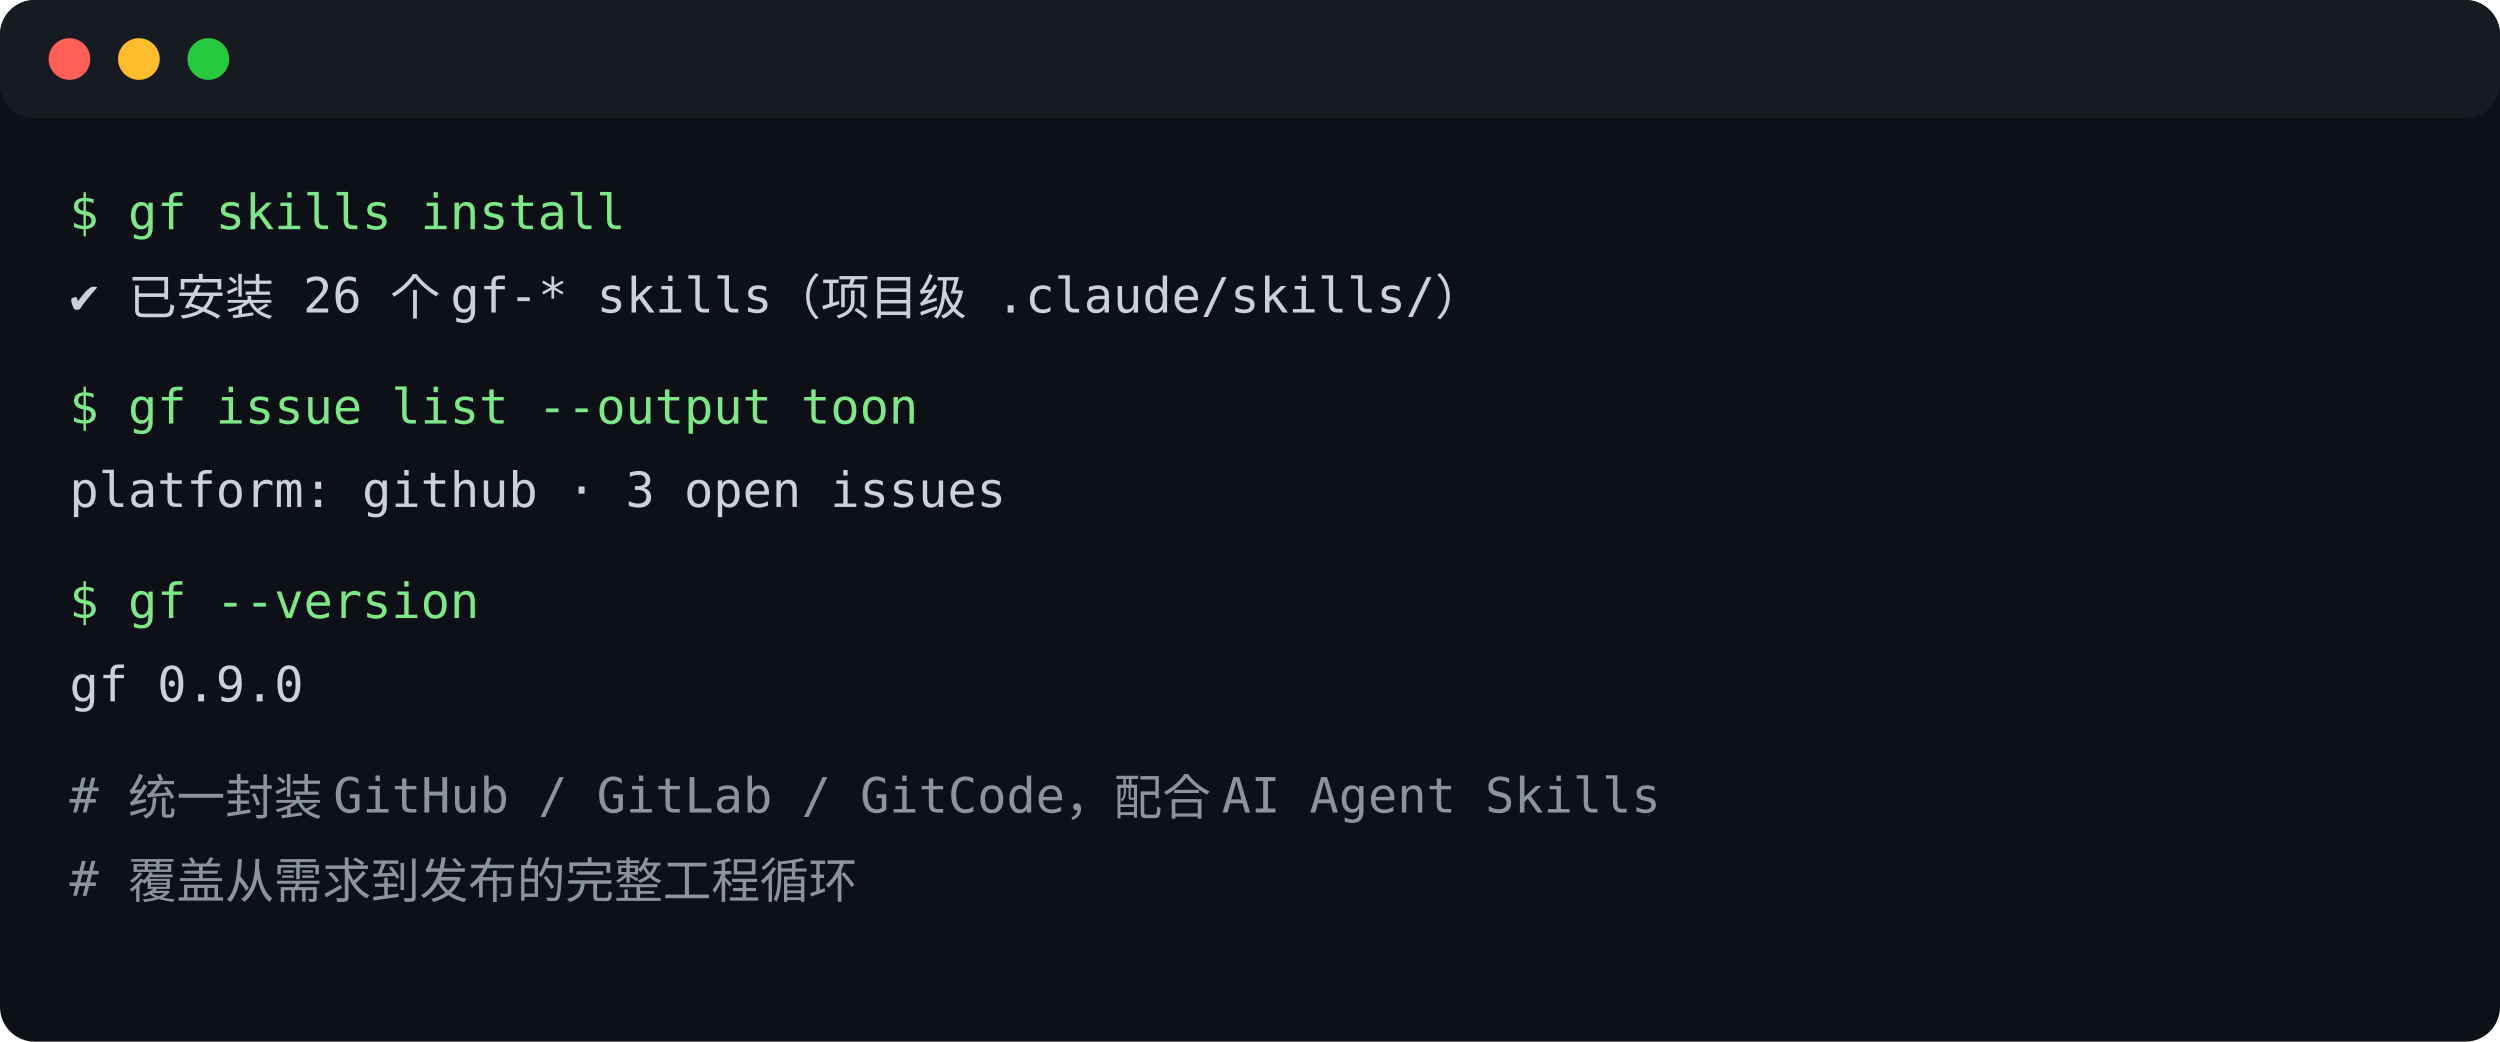
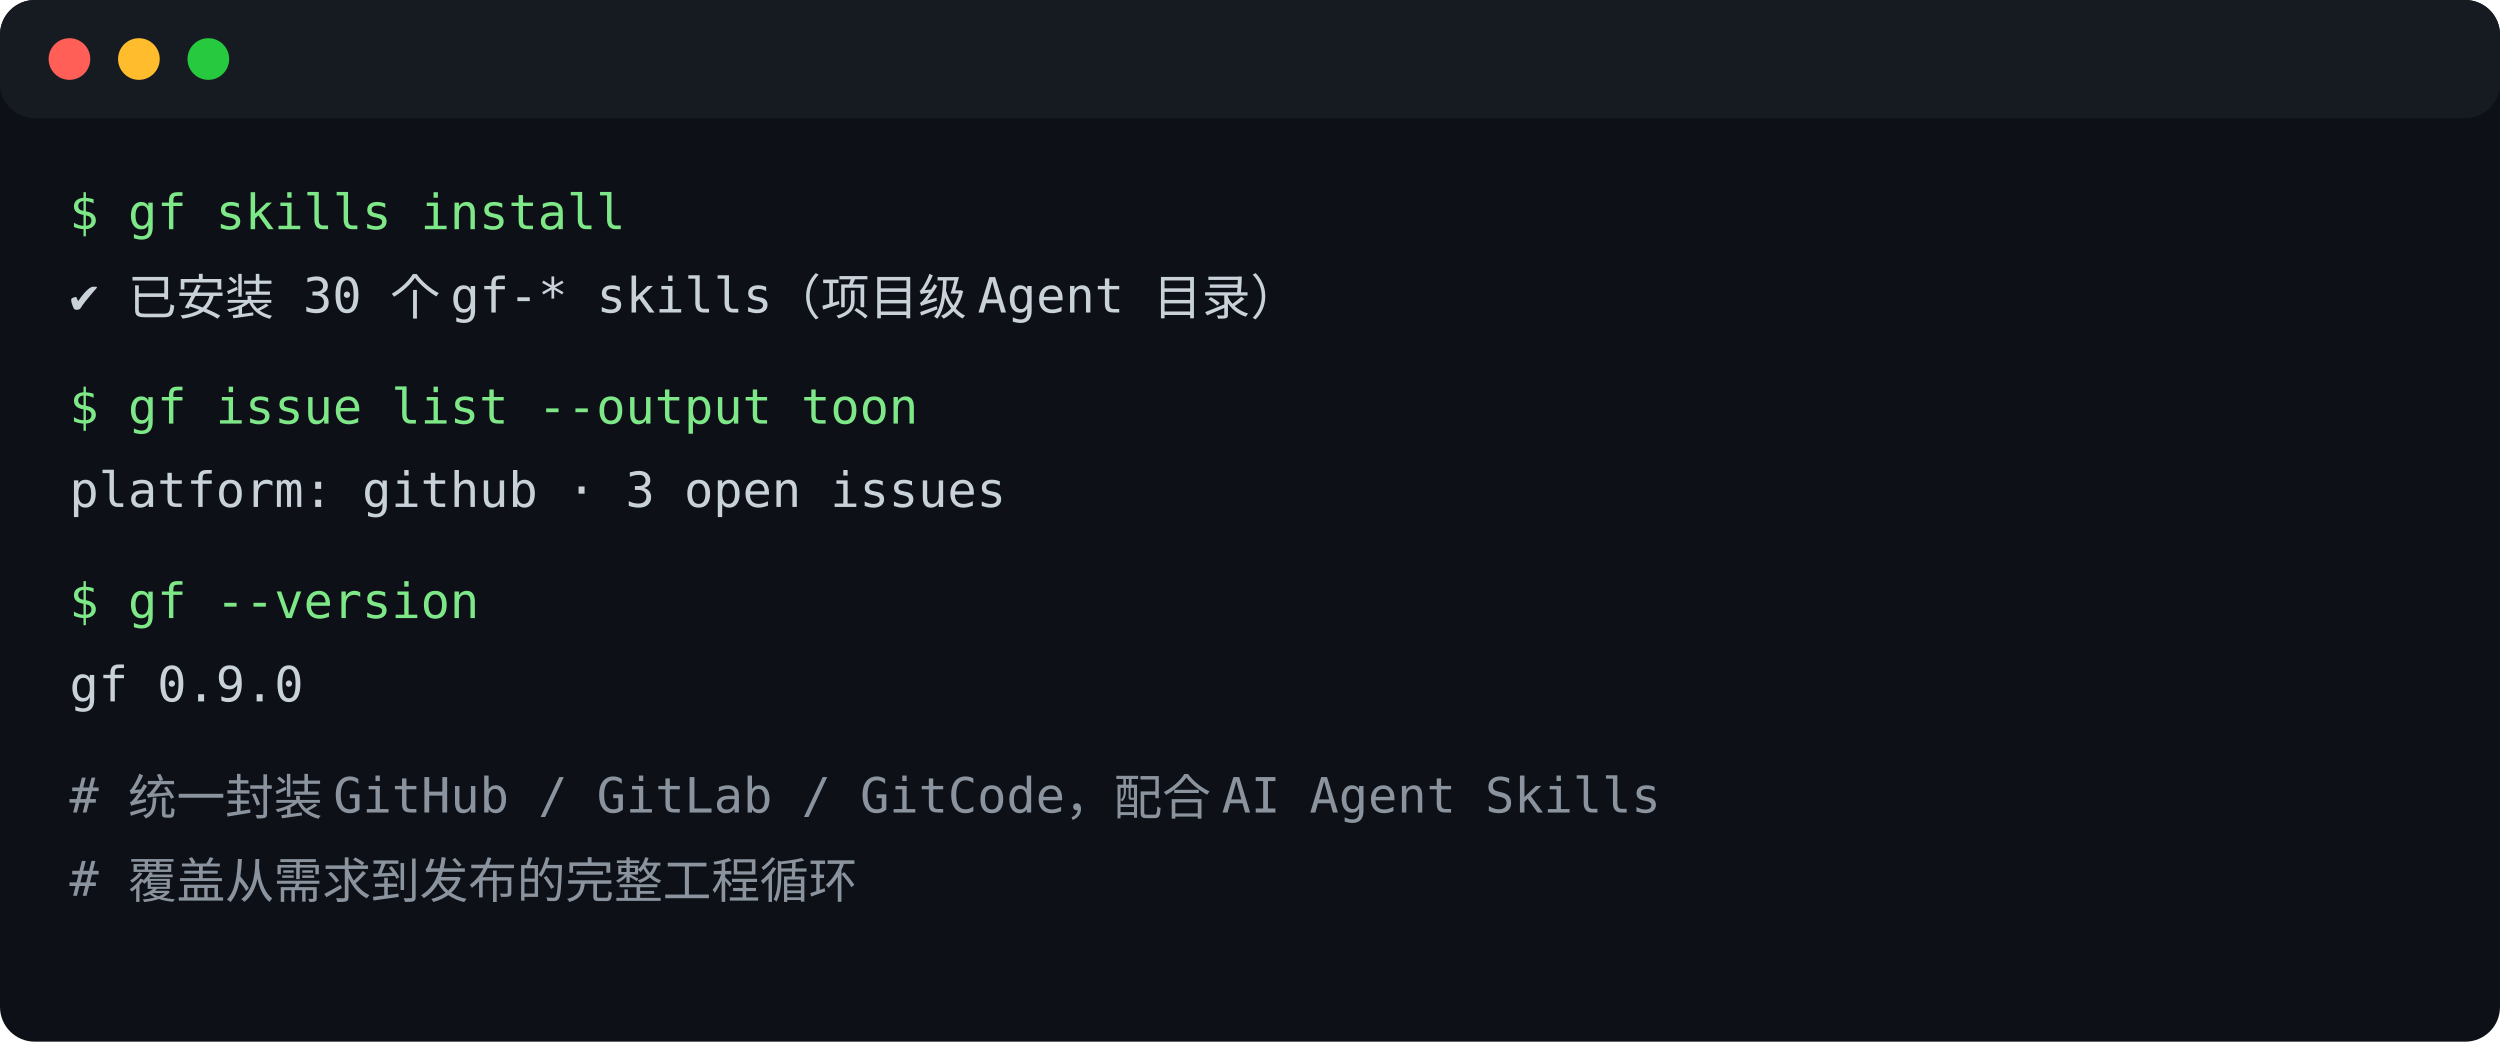
<svg xmlns="http://www.w3.org/2000/svg" width="720" height="300" viewBox="0 0 720 300" font-family="Menlo, Consolas, monospace" font-size="14">
  <rect width="720" height="300" rx="10" fill="#0d1117" />
  <rect width="720" height="34" rx="10" fill="#161b22" />
  <circle cx="20" cy="17" r="6" fill="#ff5f56" />
  <circle cx="40" cy="17" r="6" fill="#ffbd2e" />
  <circle cx="60" cy="17" r="6" fill="#27c93f" />
  <text x="20" y="66" fill="#7ee787">$ gf skills install</text>
-   <text x="20" y="90" fill="#c9d1d9">✔ 已安装 26 个 gf-* skills（项目级 .claude/skills/）</text>
+   <text x="20" y="90" fill="#c9d1d9">✔ 已安装 30 个 gf-* skills（项目级 Agent 目录）</text>
  <text x="20" y="122" fill="#7ee787">$ gf issue list --output toon</text>
  <text x="20" y="146" fill="#c9d1d9">platform: github · 3 open issues</text>
  <text x="20" y="178" fill="#7ee787">$ gf --version</text>
  <text x="20" y="202" fill="#c9d1d9">gf 0.9.0</text>
  <text x="20" y="234" fill="#8b949e"># 统一封装 GitHub / GitLab / GitCode，配合 AI Agent Skills</text>
  <text x="20" y="258" fill="#8b949e"># 覆盖从需求到发布的完整工程循环</text>
</svg>
